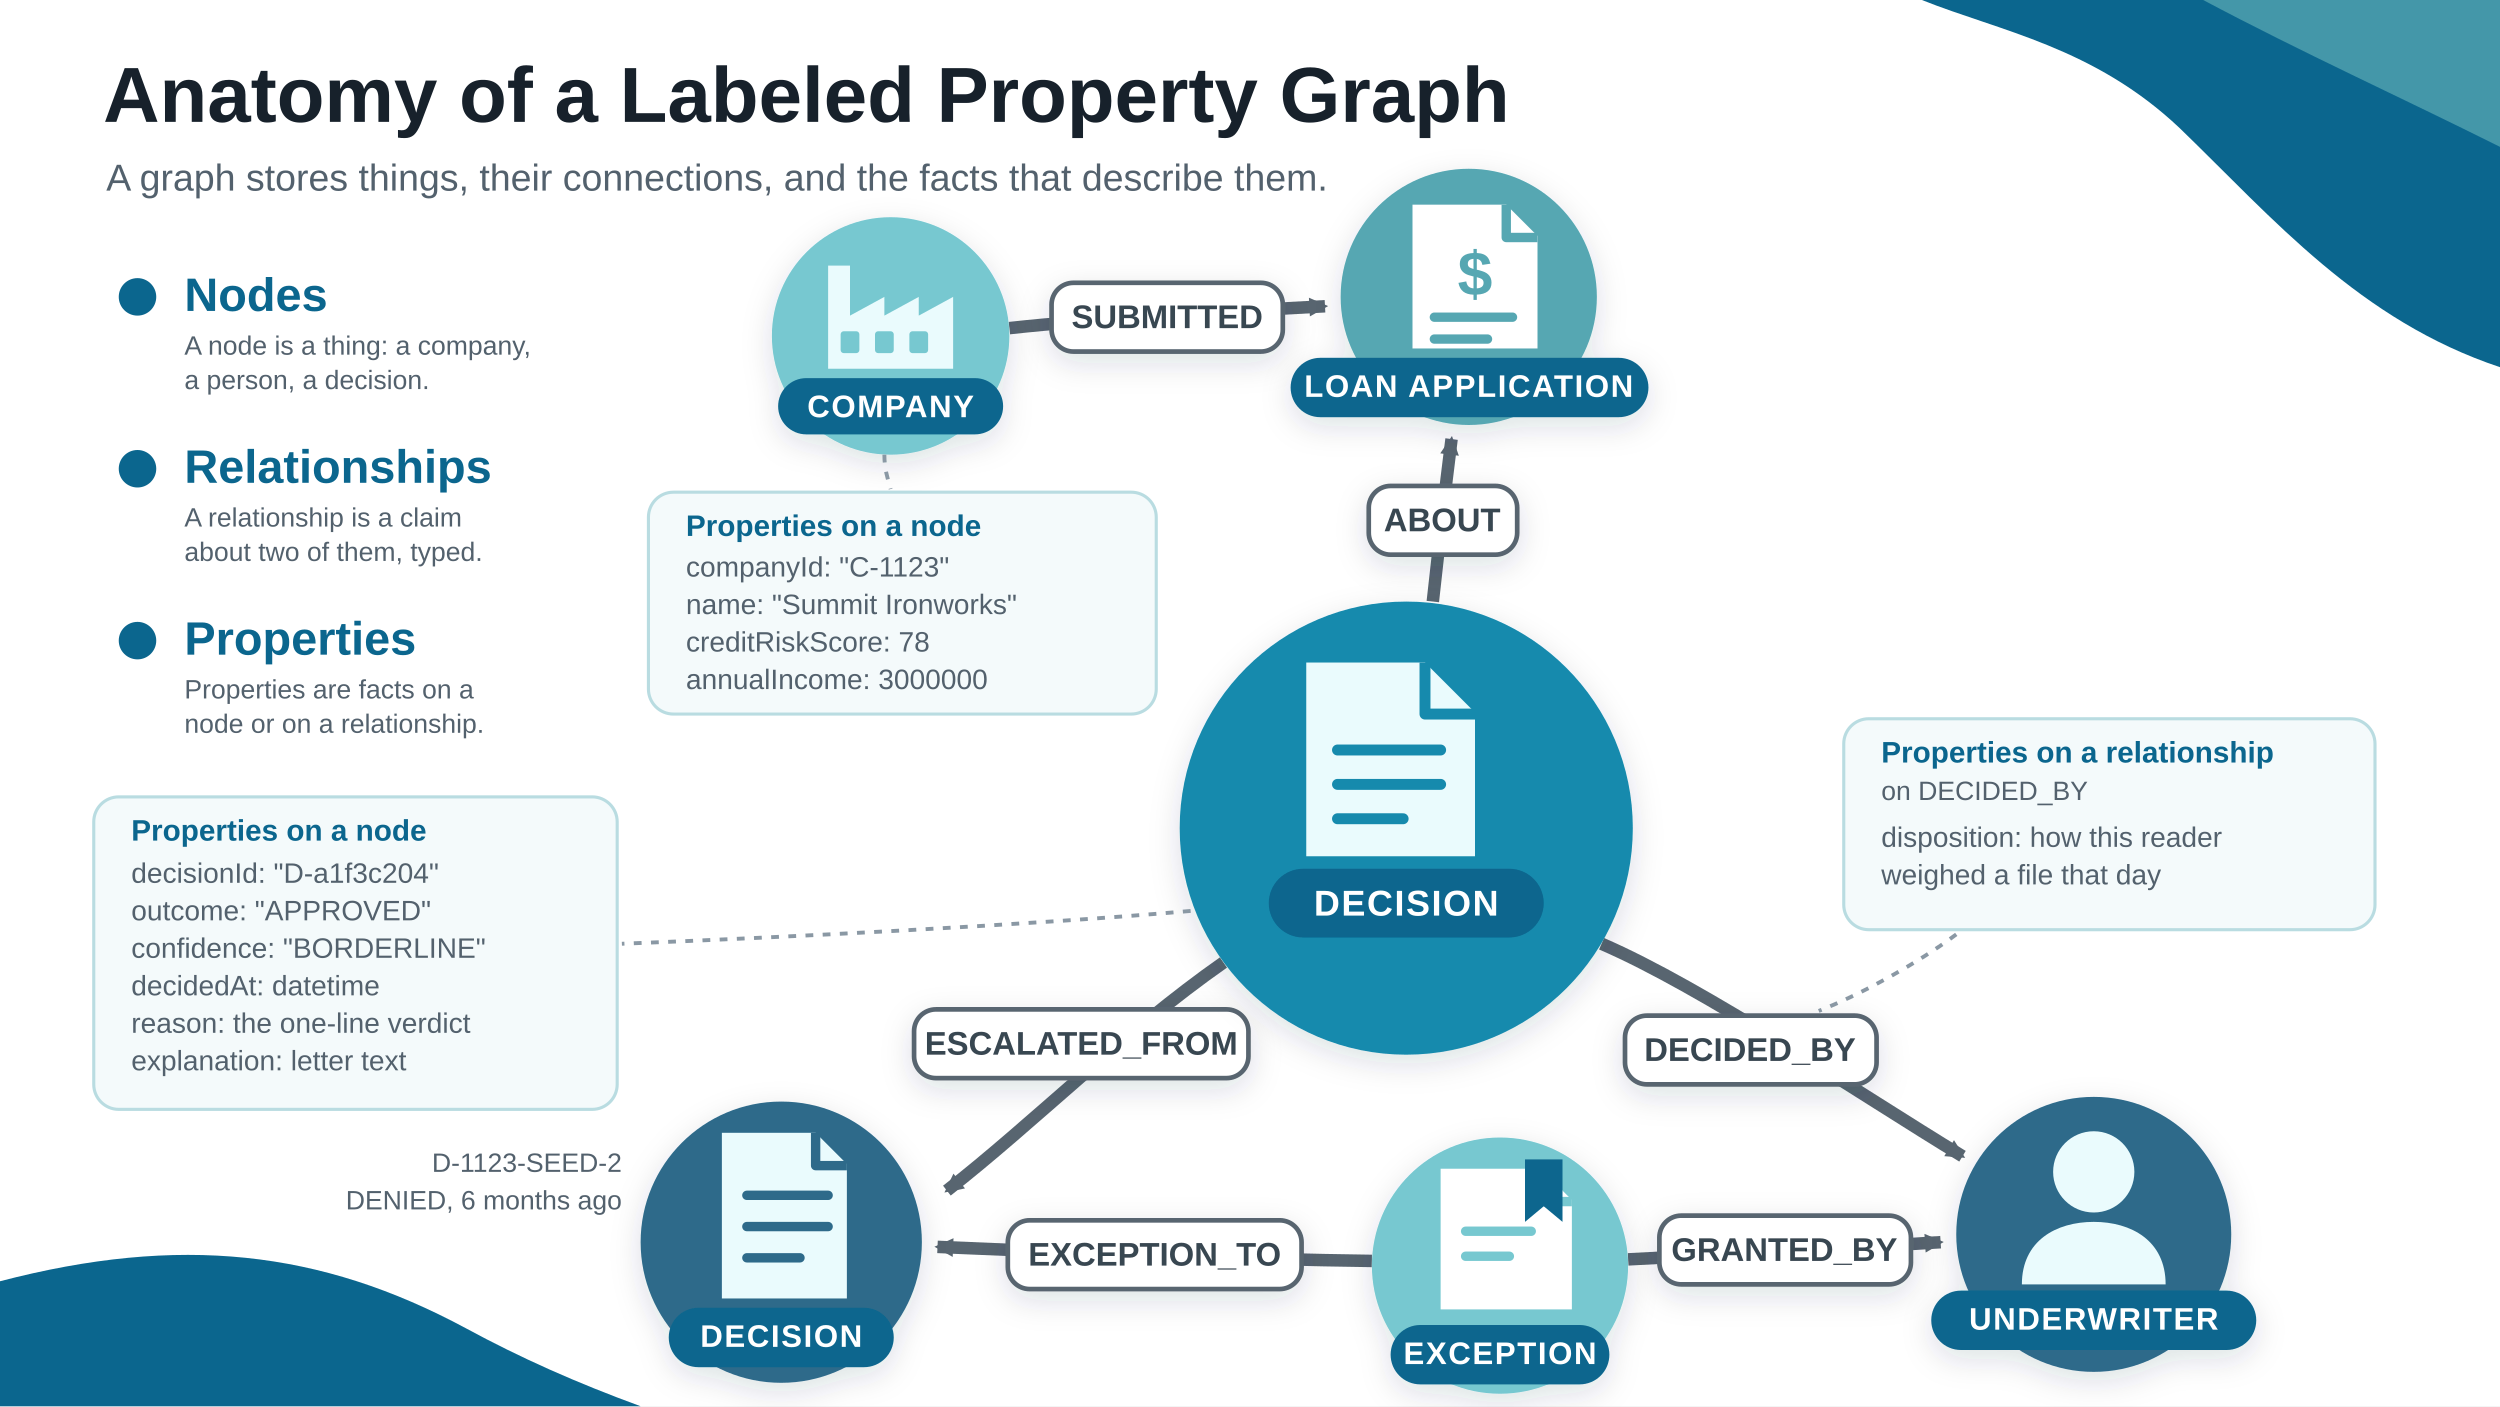
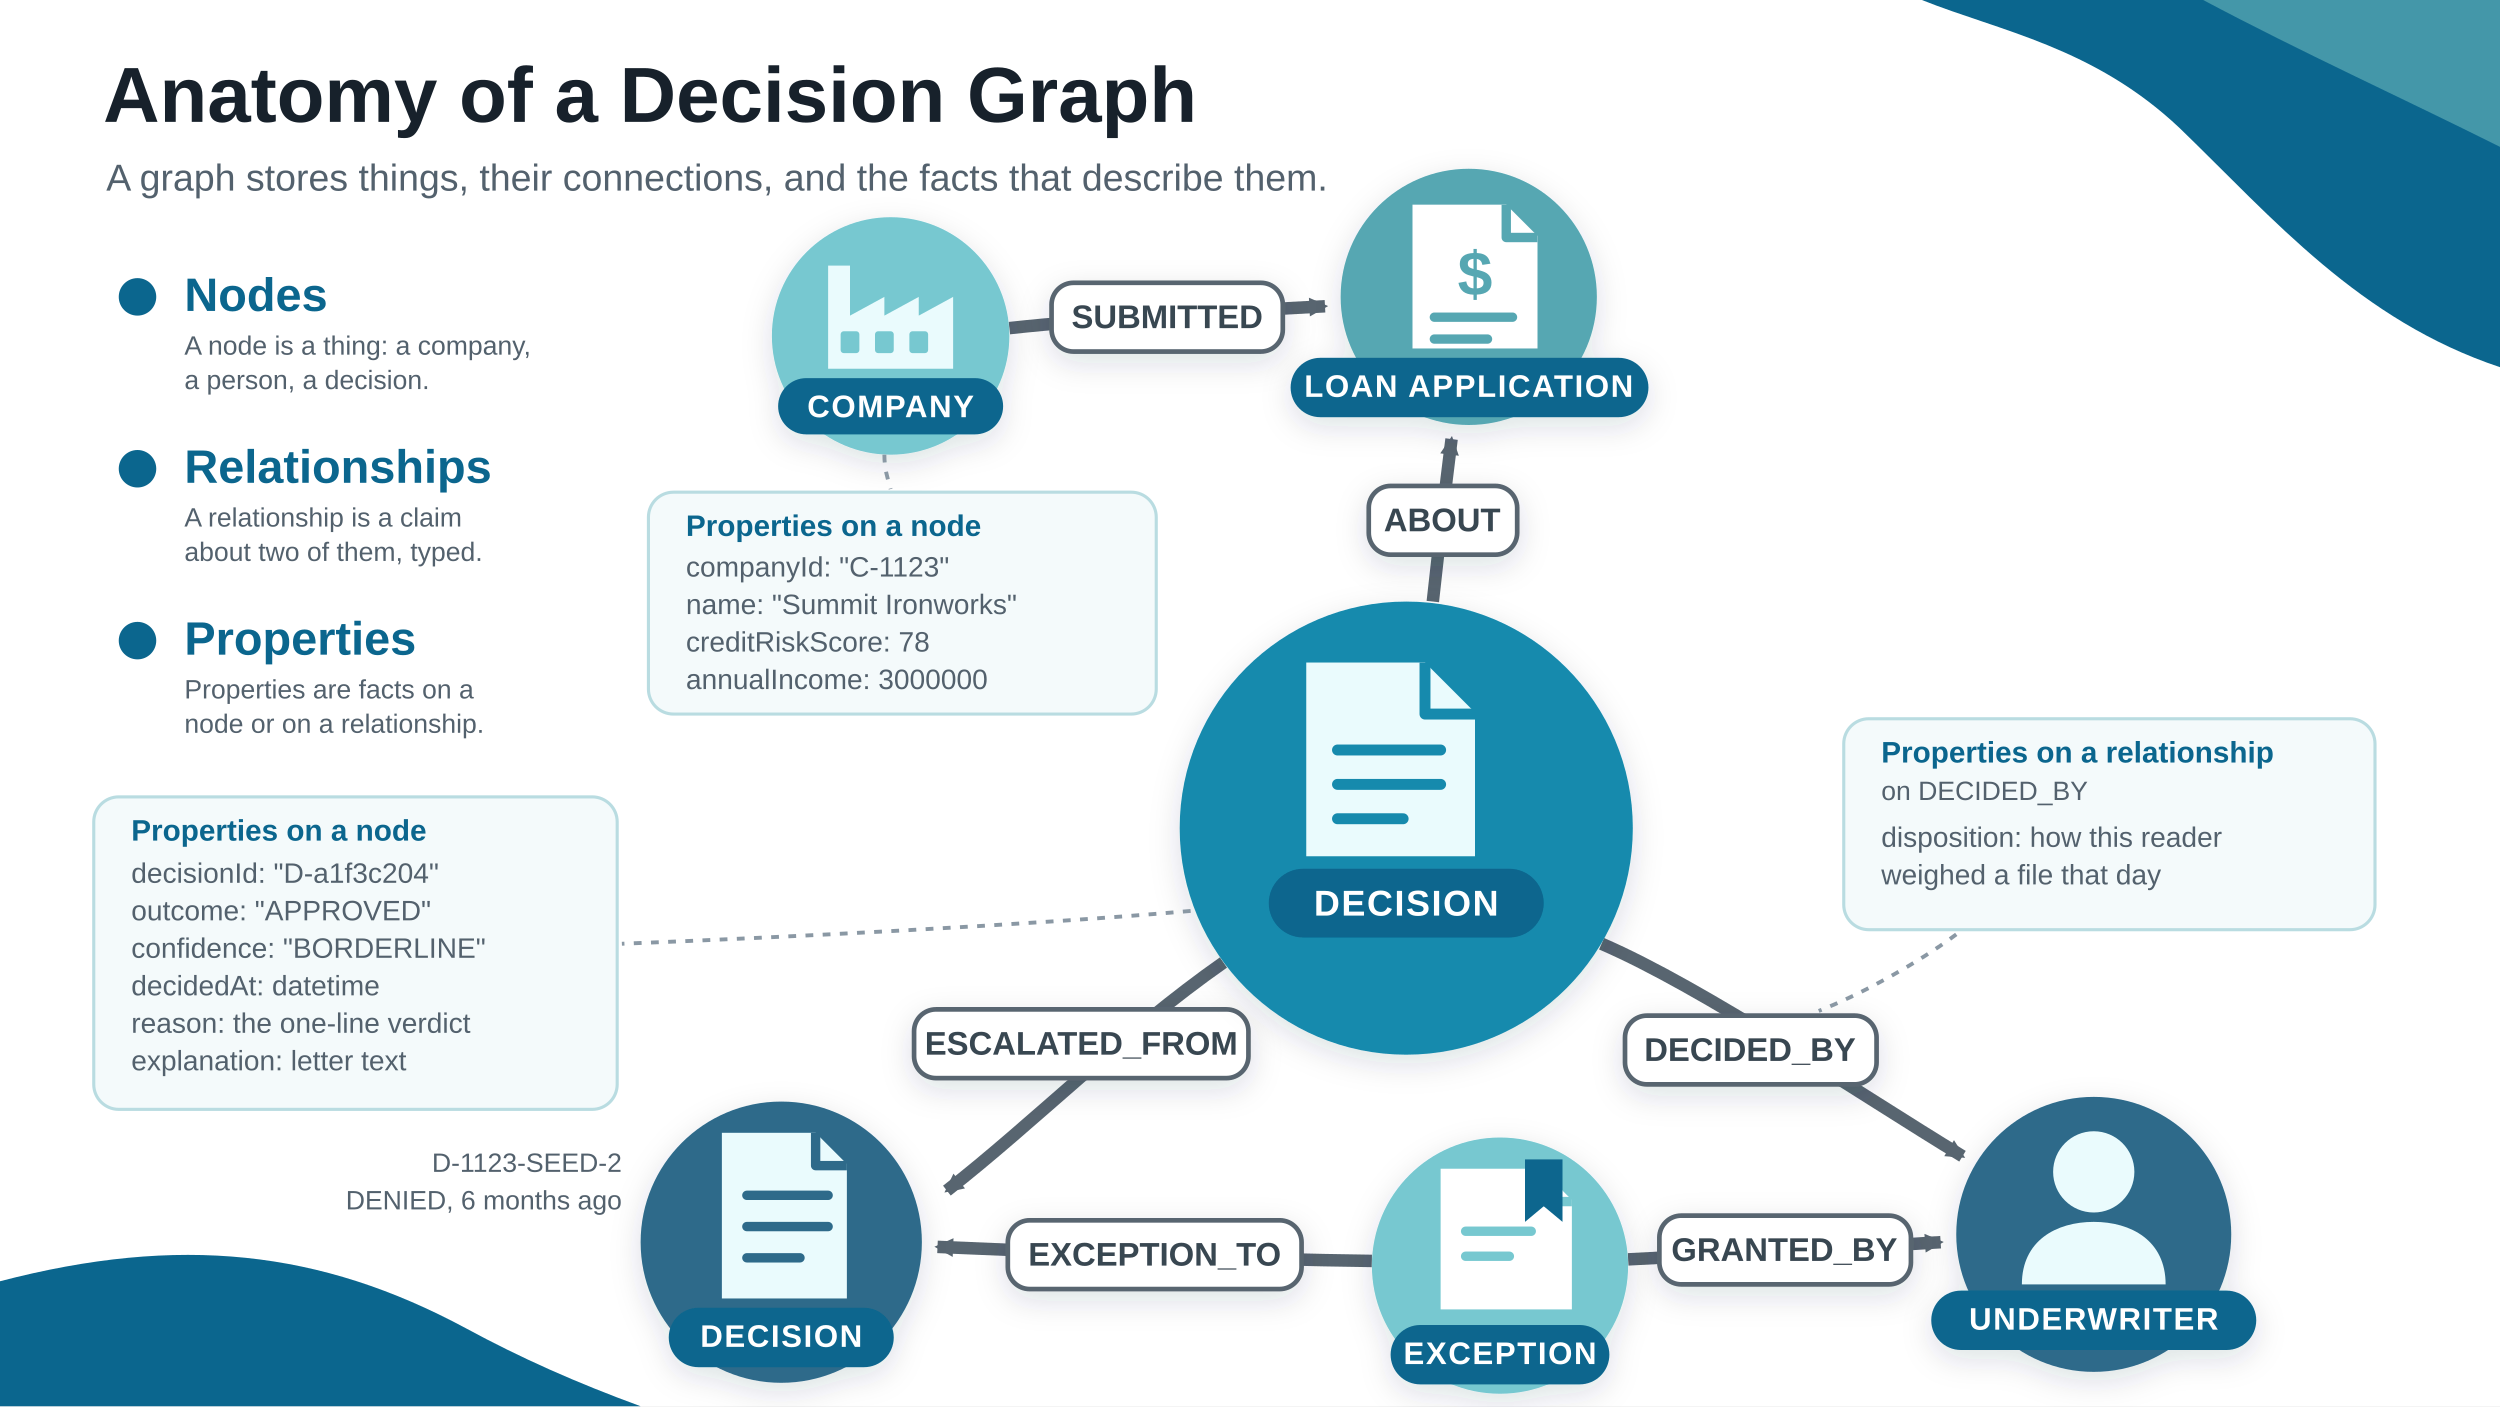
<svg xmlns="http://www.w3.org/2000/svg" viewBox="0 0 1600 900" role="img" aria-labelledby="title description" font-family="Arial, Helvetica, sans-serif">
  <defs>
    <filter id="soft-shadow" x="-20%" y="-20%" width="140%" height="150%">
      <feDropShadow dx="0" dy="6" stdDeviation="10" flood-color="#183142" flood-opacity="0.14" />
    </filter>
    <marker id="arrow" markerWidth="12" markerHeight="12" refX="10" refY="6" orient="auto" markerUnits="userSpaceOnUse">
      <path d="M0,0 L12,6 L0,12 Z" fill="#586570" />
    </marker>
    <style>
      .heading { fill: #17212B; font-size: 50px; font-weight: 700; }
      .subtitle { fill: #53616D; font-size: 24px; }
      .legend-title { fill: #0B668E; font-size: 30px; font-weight: 700; }
      .legend-copy { fill: #53616D; font-size: 17px; }
      .relationship { fill: none; stroke: #586570; stroke-width: 8; marker-end: url(#arrow); }
      .relationship-label { fill: #394651; font-size: 21px; font-weight: 700; text-anchor: middle; }
      .node-label { fill: #FFFFFF; font-size: 20px; font-weight: 700; text-anchor: middle; letter-spacing: 1px; }
      .node-label-hub { fill: #FFFFFF; font-size: 23px; font-weight: 700; text-anchor: middle; letter-spacing: 1px; }
      .property-label { fill: #0B668E; font-size: 19px; font-weight: 700; }
      .property-copy { fill: #53616D; font-size: 18px; }
      .property-copy-sm { fill: #53616D; font-size: 17px; }
      .caption { fill: #53616D; font-size: 17px; text-anchor: end; }
      .leader { fill: none; stroke: #8A98A4; stroke-width: 2.5; stroke-dasharray: 5 6; }
    </style>
  </defs>
  <rect width="1600" height="900" fill="#FFFFFF" />
  <path d="M1230 0 H1600 V235 C1510 205 1455 140 1395 82 C1340 30 1280 20 1230 0 Z" fill="#0B668E" />
  <path d="M1410 0 H1600 V94 C1536 62 1474 34 1410 0 Z" fill="#57A7B2" opacity="0.75" />
  <path d="M0 900 V820 C115 790 205 800 298 850 C333 869 369 885 410 900 Z" fill="#0B668E" />
-   <text class="heading" x="66" y="78">Anatomy of a Labeled Property Graph</text>
+   <text class="heading" x="66" y="78">Anatomy of a Decision Graph</text>
  <text class="subtitle" x="68" y="122">A graph stores things, their connections, and the facts that describe them.</text>
  <g aria-label="Legend">
    <circle cx="88" cy="190" r="12" fill="#0B668E" />
    <text class="legend-title" x="118" y="199">Nodes</text>
    <text class="legend-copy" x="118" y="227">A node is a thing: a company,</text>
    <text class="legend-copy" x="118" y="249">a person, a decision.</text>
    <circle cx="88" cy="300" r="12" fill="#0B668E" />
    <text class="legend-title" x="118" y="309">Relationships</text>
    <text class="legend-copy" x="118" y="337">A relationship is a claim</text>
    <text class="legend-copy" x="118" y="359">about two of them, typed.</text>
    <circle cx="88" cy="410" r="12" fill="#0B668E" />
    <text class="legend-title" x="118" y="419">Properties</text>
    <text class="legend-copy" x="118" y="447">Properties are facts on a</text>
    <text class="legend-copy" x="118" y="469">node or on a relationship.</text>
  </g>
  <path class="relationship" d="M646 210 C700 204 790 199 848 196" />
  <path class="relationship" d="M917 385 C920 358 925 312 929 281" />
  <path class="relationship" d="M1025 604 C1090 632 1190 700 1256 740" />
  <path class="relationship" d="M783 616 C720 660 660 720 606 762" />
  <path class="relationship" d="M878 807 C800 806 690 802 600 798" />
  <path class="relationship" d="M1042 806 C1100 803 1180 799 1242 795" />
  <g filter="url(#soft-shadow)">
    <rect x="673" y="181" width="148" height="44" rx="14" fill="#FFFFFF" stroke="#586570" stroke-width="3" />
    <text class="relationship-label" x="747" y="210">SUBMITTED</text>
    <rect x="876" y="311" width="95" height="44" rx="14" fill="#FFFFFF" stroke="#586570" stroke-width="3" />
    <text class="relationship-label" x="923" y="340">ABOUT</text>
    <rect x="1040" y="650" width="161" height="44" rx="14" fill="#FFFFFF" stroke="#586570" stroke-width="3" />
    <text class="relationship-label" x="1120" y="679">DECIDED_BY</text>
    <rect x="585" y="646" width="214" height="44" rx="14" fill="#FFFFFF" stroke="#586570" stroke-width="3" />
    <text class="relationship-label" x="692" y="675">ESCALATED_FROM</text>
    <rect x="645" y="781" width="188" height="44" rx="14" fill="#FFFFFF" stroke="#586570" stroke-width="3" />
    <text class="relationship-label" x="739" y="810">EXCEPTION_TO</text>
    <rect x="1062" y="778" width="161" height="44" rx="14" fill="#FFFFFF" stroke="#586570" stroke-width="3" />
    <text class="relationship-label" x="1142" y="807">GRANTED_BY</text>
  </g>
  <g aria-label="Decision node" filter="url(#soft-shadow)">
    <circle cx="900" cy="530" r="145" fill="#168AAD" />
    <path d="M836 424 H912 L944 456 V548 H836 Z" fill="#EAFBFD" />
    <path d="M912 424 V457 H944" fill="none" stroke="#168AAD" stroke-width="7" stroke-linejoin="round" />
    <path d="M856 480 H922 M856 502 H922 M856 524 H898" stroke="#168AAD" stroke-width="7" stroke-linecap="round" />
    <rect x="812" y="556" width="176" height="44" rx="22" fill="#0B668E" />
    <text class="node-label-hub" x="900" y="586">DECISION</text>
  </g>
  <g aria-label="Company node" filter="url(#soft-shadow)">
    <circle cx="570" cy="215" r="76" fill="#77C8D0" />
    <path d="M530 236 H610 V190 L588 202 V190 L566 202 V190 L544 202 V170 H530 Z" fill="#EAFBFD" />
    <g fill="#77C8D0">
      <rect x="538" y="212" width="12" height="14" rx="2" />
      <rect x="560" y="212" width="12" height="14" rx="2" />
      <rect x="582" y="212" width="12" height="14" rx="2" />
    </g>
    <rect x="498" y="242" width="144" height="36" rx="18" fill="#0B668E" />
    <text class="node-label" x="570" y="267">COMPANY</text>
  </g>
  <g aria-label="Loan application node" filter="url(#soft-shadow)">
    <circle cx="940" cy="190" r="82" fill="#57A7B2" />
    <path d="M904 131 H964 L984 151 V223 H904 Z" fill="#FFFFFF" />
    <path d="M964 131 V152 H984" fill="none" stroke="#57A7B2" stroke-width="6" stroke-linejoin="round" />
    <text x="944" y="189" font-size="40" font-weight="700" fill="#57A7B2" text-anchor="middle">$</text>
    <path d="M918 203 H968 M918 217 H952" stroke="#57A7B2" stroke-width="6" stroke-linecap="round" />
    <rect x="826" y="229" width="229" height="38" rx="19" fill="#0B668E" />
    <text class="node-label" x="940" y="254">LOAN APPLICATION</text>
  </g>
  <g aria-label="Earlier decision node" filter="url(#soft-shadow)">
    <circle cx="500" cy="795" r="90" fill="#2D6A8A" />
    <path d="M462 725 H522 L542 745 V831 H462 Z" fill="#EAFBFD" />
    <path d="M522 725 V746 H542" fill="none" stroke="#2D6A8A" stroke-width="6" stroke-linejoin="round" />
    <path d="M478 765 H530 M478 785 H530 M478 805 H512" stroke="#2D6A8A" stroke-width="6" stroke-linecap="round" />
    <rect x="428" y="837" width="144" height="38" rx="19" fill="#0B668E" />
    <text class="node-label" x="500" y="862">DECISION</text>
  </g>
  <text class="caption" x="398" y="750">D-1123-SEED-2</text>
  <text class="caption" x="398" y="774">DENIED, 6 months ago</text>
  <g aria-label="Underwriter node" filter="url(#soft-shadow)">
    <circle cx="1340" cy="790" r="88" fill="#2D6A8A" />
    <circle cx="1340" cy="750" r="26" fill="#EAFBFD" />
    <path d="M1294 822 C1294 794 1316 782 1340 782 C1364 782 1386 794 1386 822 Z" fill="#EAFBFD" />
    <rect x="1236" y="826" width="208" height="38" rx="19" fill="#0B668E" />
    <text class="node-label" x="1340" y="851">UNDERWRITER</text>
  </g>
  <g aria-label="Exception node" filter="url(#soft-shadow)">
    <circle cx="960" cy="810" r="82" fill="#77C8D0" />
    <path d="M922 748 H986 L1006 768 V838 H922 Z" fill="#FFFFFF" />
    <path d="M986 748 V769 H1006" fill="none" stroke="#77C8D0" stroke-width="6" stroke-linejoin="round" />
    <path d="M938 788 H980 M938 804 H966" stroke="#77C8D0" stroke-width="6" stroke-linecap="round" />
    <path d="M976 742 H1000 V782 L988 772 L976 782 Z" fill="#0B668E" />
    <rect x="890" y="848" width="140" height="38" rx="19" fill="#0B668E" />
    <text class="node-label" x="960" y="873">EXCEPTION</text>
  </g>
  <g aria-label="Company node properties">
    <path class="leader" d="M566 291 C566 300 568 306 570 313" />
    <rect x="415" y="315" width="325" height="142" rx="16" fill="#F4FAFB" stroke="#B9DCE1" stroke-width="2" />
    <text class="property-label" x="439" y="343">Properties on a node</text>
    <text class="property-copy" x="439" y="369">companyId: "C-1123"</text>
    <text class="property-copy" x="439" y="393">name: "Summit Ironworks"</text>
    <text class="property-copy" x="439" y="417">creditRiskScore: 78</text>
    <text class="property-copy" x="439" y="441">annualIncome: 3000000</text>
  </g>
  <g aria-label="Decision node properties">
    <path class="leader" d="M762 583 C660 592 500 600 398 604" />
    <rect x="60" y="510" width="335" height="200" rx="16" fill="#F4FAFB" stroke="#B9DCE1" stroke-width="2" />
    <text class="property-label" x="84" y="538">Properties on a node</text>
    <text class="property-copy" x="84" y="565">decisionId: "D-a1f3c204"</text>
    <text class="property-copy" x="84" y="589">outcome: "APPROVED"</text>
    <text class="property-copy" x="84" y="613">confidence: "BORDERLINE"</text>
    <text class="property-copy" x="84" y="637">decidedAt: datetime</text>
    <text class="property-copy" x="84" y="661">reason: the one-line verdict</text>
    <text class="property-copy" x="84" y="685">explanation: letter text</text>
  </g>
  <g aria-label="Properties on the DECIDED BY relationship">
    <path class="leader" d="M1252 598 C1228 616 1192 636 1164 647" />
    <rect x="1180" y="460" width="340" height="135" rx="16" fill="#F4FAFB" stroke="#B9DCE1" stroke-width="2" />
    <text class="property-label" x="1204" y="488">Properties on a relationship</text>
    <text class="property-copy-sm" x="1204" y="512">on DECIDED_BY</text>
    <text class="property-copy" x="1204" y="542">disposition: how this reader</text>
    <text class="property-copy" x="1204" y="566">weighed a file that day</text>
  </g>
</svg>
